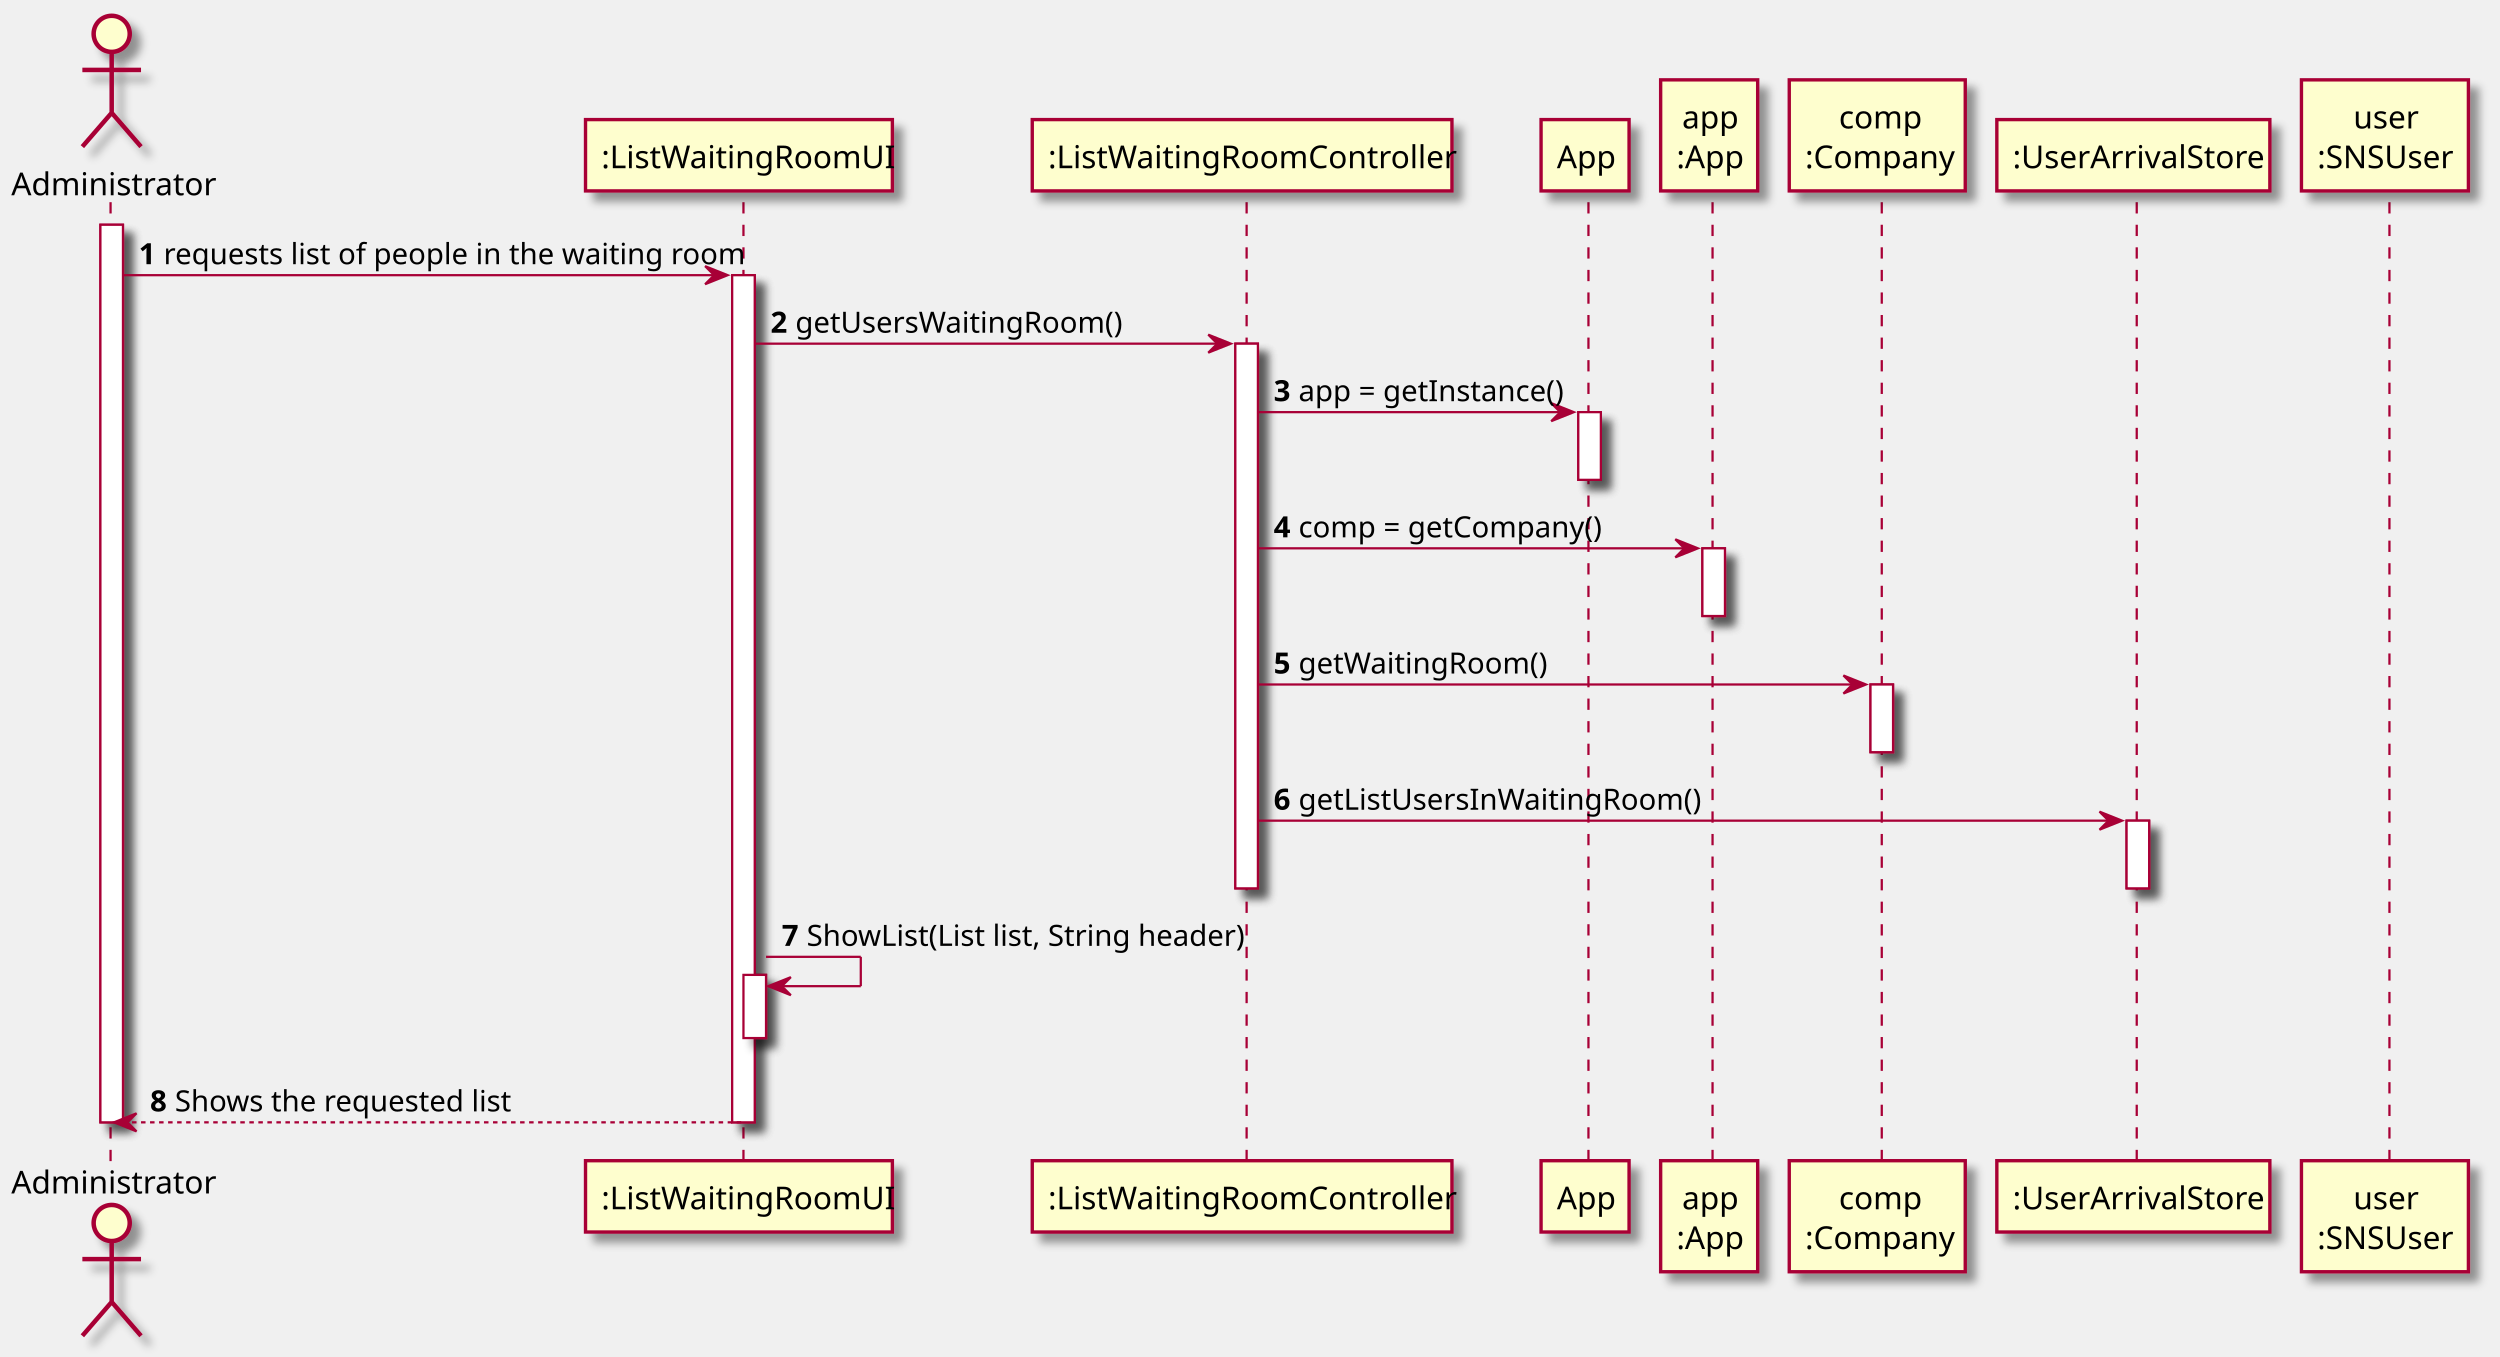
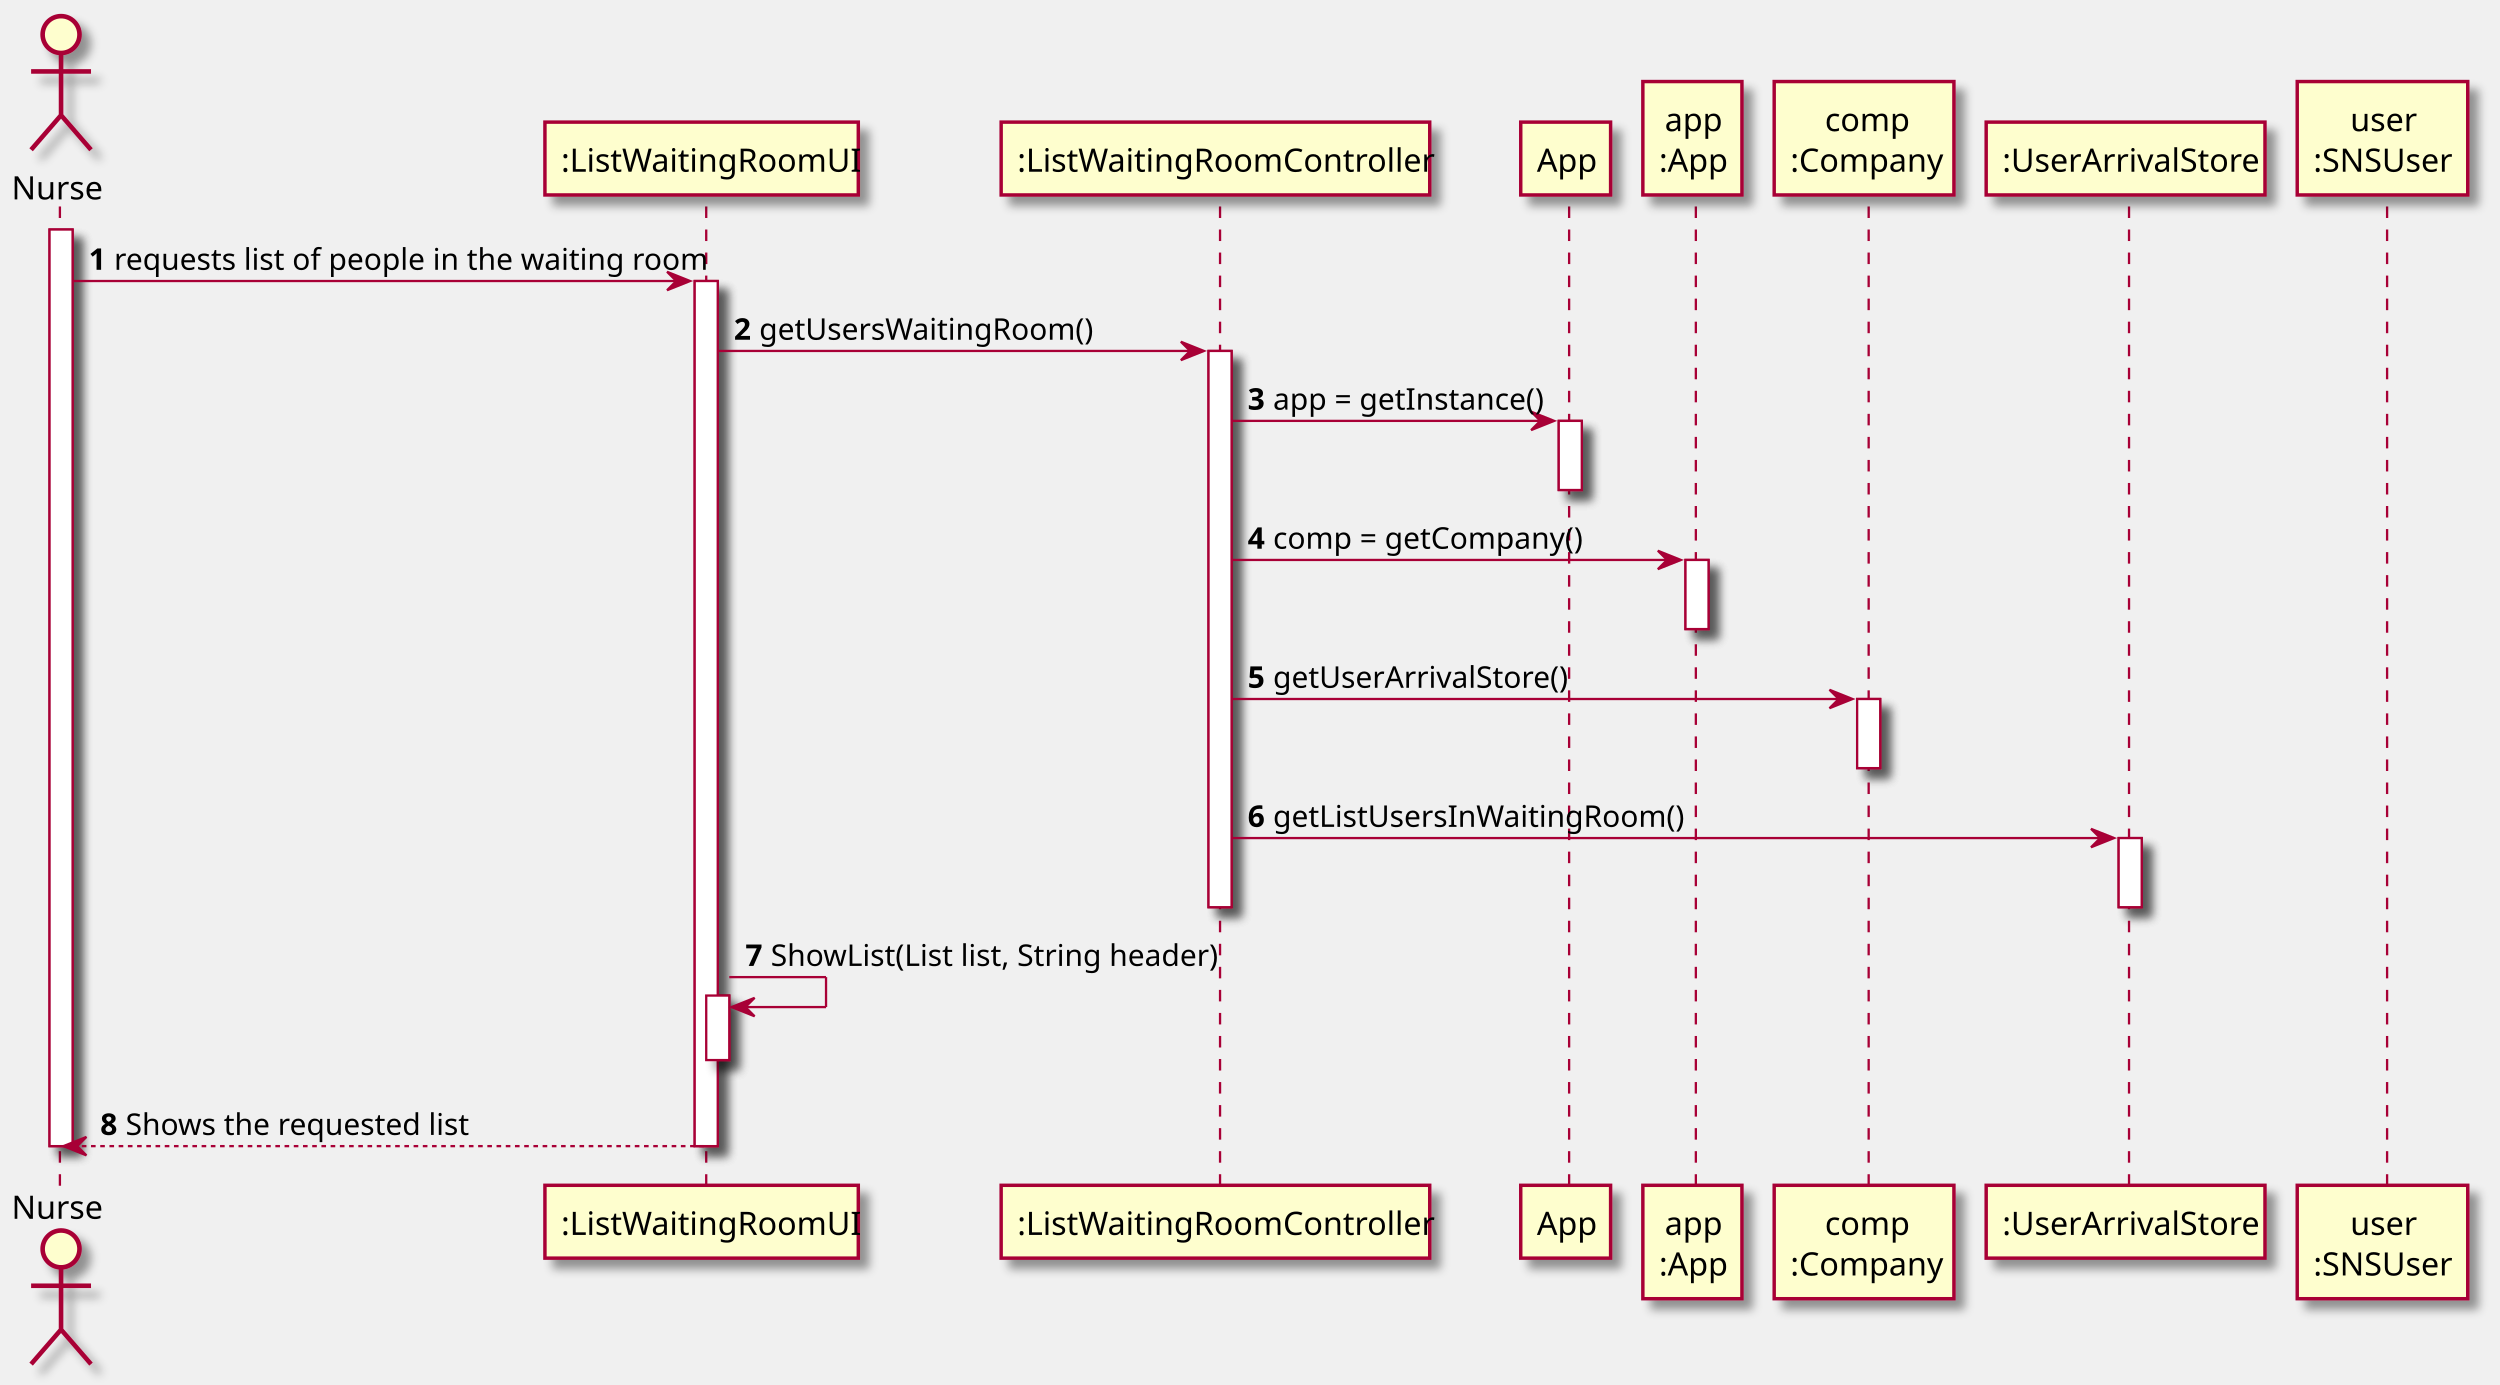
- <svg xmlns="http://www.w3.org/2000/svg" contentScriptType="application/ecmascript" contentStyleType="text/css" height="601px" preserveAspectRatio="none" style="width:1108px;height:601px;background:#FFFFFF;" version="1.1" viewBox="0 0 1108 601" width="1108px" zoomAndPan="magnify">
+ <svg xmlns="http://www.w3.org/2000/svg" contentScriptType="application/ecmascript" contentStyleType="text/css" height="601px" preserveAspectRatio="none" style="width:1085px;height:601px;background:#FFFFFF;" version="1.1" viewBox="0 0 1085 601" width="1085px" zoomAndPan="magnify">
  <defs>
-     <filter height="300%" id="f7r313c9c0s7q" width="300%" x="-1" y="-1">
+     <filter height="300%" id="f20fkj2mppmy2" width="300%" x="-1" y="-1">
      <feGaussianBlur result="blurOut" stdDeviation="2.0" />
      <feColorMatrix in="blurOut" result="blurOut2" type="matrix" values="0 0 0 0 0 0 0 0 0 0 0 0 0 0 0 0 0 0 .4 0" />
      <feOffset dx="4.0" dy="4.0" in="blurOut2" result="blurOut3" />
      <feBlend in="SourceGraphic" in2="blurOut3" mode="normal" />
    </filter>
  </defs>
  <g>
-     <rect fill="#FFFFFF" filter="url(#f7r313c9c0s7q)" height="397.812" style="stroke:#A80036;stroke-width:1.0;" width="10" x="44.5" y="99.609" />
-     <rect fill="#FFFFFF" filter="url(#f7r313c9c0s7q)" height="375.461" style="stroke:#A80036;stroke-width:1.0;" width="10" x="324.5" y="121.961" />
-     <rect fill="#FFFFFF" filter="url(#f7r313c9c0s7q)" height="28" style="stroke:#A80036;stroke-width:1.0;" width="10" x="329.5" y="432.07" />
-     <rect fill="#FFFFFF" filter="url(#f7r313c9c0s7q)" height="241.406" style="stroke:#A80036;stroke-width:1.0;" width="10" x="547.5" y="152.312" />
-     <rect fill="#FFFFFF" filter="url(#f7r313c9c0s7q)" height="30" style="stroke:#A80036;stroke-width:1.0;" width="10" x="699.5" y="182.664" />
-     <rect fill="#FFFFFF" filter="url(#f7r313c9c0s7q)" height="30" style="stroke:#A80036;stroke-width:1.0;" width="10" x="754.5" y="243.016" />
-     <rect fill="#FFFFFF" filter="url(#f7r313c9c0s7q)" height="30" style="stroke:#A80036;stroke-width:1.0;" width="10" x="829" y="303.367" />
-     <rect fill="#FFFFFF" filter="url(#f7r313c9c0s7q)" height="30" style="stroke:#A80036;stroke-width:1.0;" width="10" x="942.5" y="363.719" />
-     <line style="stroke:#A80036;stroke-width:1.0;stroke-dasharray:5.0,5.0;" x1="49" x2="49" y1="89.609" y2="515.422" />
-     <line style="stroke:#A80036;stroke-width:1.0;stroke-dasharray:5.0,5.0;" x1="329.5" x2="329.5" y1="89.609" y2="515.422" />
-     <line style="stroke:#A80036;stroke-width:1.0;stroke-dasharray:5.0,5.0;" x1="552.5" x2="552.5" y1="89.609" y2="515.422" />
-     <line style="stroke:#A80036;stroke-width:1.0;stroke-dasharray:5.0,5.0;" x1="704" x2="704" y1="89.609" y2="515.422" />
-     <line style="stroke:#A80036;stroke-width:1.0;stroke-dasharray:5.0,5.0;" x1="759" x2="759" y1="89.609" y2="515.422" />
-     <line style="stroke:#A80036;stroke-width:1.0;stroke-dasharray:5.0,5.0;" x1="834" x2="834" y1="89.609" y2="515.422" />
-     <line style="stroke:#A80036;stroke-width:1.0;stroke-dasharray:5.0,5.0;" x1="947" x2="947" y1="89.609" y2="515.422" />
-     <line style="stroke:#A80036;stroke-width:1.0;stroke-dasharray:5.0,5.0;" x1="1059" x2="1059" y1="89.609" y2="515.422" />
-     <text fill="#000000" font-family="sans-serif" font-size="14" lengthAdjust="spacing" textLength="83" x="5" y="86.533">Administrator</text>
-     <ellipse cx="49.5" cy="15" fill="#FEFECE" filter="url(#f7r313c9c0s7q)" rx="8" ry="8" style="stroke:#A80036;stroke-width:2.0;" />
-     <path d="M49.5,23 L49.5,50 M36.5,31 L62.5,31 M49.5,50 L36.5,65 M49.5,50 L62.5,65 " fill="none" filter="url(#f7r313c9c0s7q)" style="stroke:#A80036;stroke-width:2.0;" />
-     <text fill="#000000" font-family="sans-serif" font-size="14" lengthAdjust="spacing" textLength="83" x="5" y="528.955">Administrator</text>
-     <ellipse cx="49.5" cy="542.031" fill="#FEFECE" filter="url(#f7r313c9c0s7q)" rx="8" ry="8" style="stroke:#A80036;stroke-width:2.0;" />
-     <path d="M49.5,550.031 L49.5,577.031 M36.5,558.031 L62.5,558.031 M49.5,577.031 L36.5,592.031 M49.5,577.031 L62.5,592.031 " fill="none" filter="url(#f7r313c9c0s7q)" style="stroke:#A80036;stroke-width:2.0;" />
-     <rect fill="#FEFECE" filter="url(#f7r313c9c0s7q)" height="31.609" style="stroke:#A80036;stroke-width:1.5;" width="136" x="259.5" y="53" />
-     <text fill="#000000" font-family="sans-serif" font-size="14" lengthAdjust="spacing" textLength="122" x="266.5" y="74.533">:ListWaitingRoomUI</text>
-     <rect fill="#FEFECE" filter="url(#f7r313c9c0s7q)" height="31.609" style="stroke:#A80036;stroke-width:1.5;" width="136" x="259.5" y="514.422" />
-     <text fill="#000000" font-family="sans-serif" font-size="14" lengthAdjust="spacing" textLength="122" x="266.5" y="535.955">:ListWaitingRoomUI</text>
-     <rect fill="#FEFECE" filter="url(#f7r313c9c0s7q)" height="31.609" style="stroke:#A80036;stroke-width:1.5;" width="186" x="457.5" y="53" />
-     <text fill="#000000" font-family="sans-serif" font-size="14" lengthAdjust="spacing" textLength="172" x="464.5" y="74.533">:ListWaitingRoomController</text>
-     <rect fill="#FEFECE" filter="url(#f7r313c9c0s7q)" height="31.609" style="stroke:#A80036;stroke-width:1.5;" width="186" x="457.5" y="514.422" />
-     <text fill="#000000" font-family="sans-serif" font-size="14" lengthAdjust="spacing" textLength="172" x="464.5" y="535.955">:ListWaitingRoomController</text>
-     <rect fill="#FEFECE" filter="url(#f7r313c9c0s7q)" height="31.609" style="stroke:#A80036;stroke-width:1.5;" width="39" x="683" y="53" />
-     <text fill="#000000" font-family="sans-serif" font-size="14" lengthAdjust="spacing" textLength="25" x="690" y="74.533">App</text>
-     <rect fill="#FEFECE" filter="url(#f7r313c9c0s7q)" height="31.609" style="stroke:#A80036;stroke-width:1.5;" width="39" x="683" y="514.422" />
-     <text fill="#000000" font-family="sans-serif" font-size="14" lengthAdjust="spacing" textLength="25" x="690" y="535.955">App</text>
-     <rect fill="#FEFECE" filter="url(#f7r313c9c0s7q)" height="49.219" style="stroke:#A80036;stroke-width:1.5;" width="43" x="736" y="35.391" />
-     <text fill="#000000" font-family="sans-serif" font-size="14" lengthAdjust="spacing" textLength="24" x="745.5" y="56.924">app</text>
-     <text fill="#000000" font-family="sans-serif" font-size="14" lengthAdjust="spacing" textLength="29" x="743" y="74.533">:App</text>
-     <rect fill="#FEFECE" filter="url(#f7r313c9c0s7q)" height="49.219" style="stroke:#A80036;stroke-width:1.5;" width="43" x="736" y="514.422" />
-     <text fill="#000000" font-family="sans-serif" font-size="14" lengthAdjust="spacing" textLength="24" x="745.5" y="535.955">app</text>
-     <text fill="#000000" font-family="sans-serif" font-size="14" lengthAdjust="spacing" textLength="29" x="743" y="553.564">:App</text>
-     <rect fill="#FEFECE" filter="url(#f7r313c9c0s7q)" height="49.219" style="stroke:#A80036;stroke-width:1.5;" width="78" x="793" y="35.391" />
-     <text fill="#000000" font-family="sans-serif" font-size="14" lengthAdjust="spacing" textLength="34" x="815" y="56.924">comp</text>
-     <text fill="#000000" font-family="sans-serif" font-size="14" lengthAdjust="spacing" textLength="64" x="800" y="74.533">:Company</text>
-     <rect fill="#FEFECE" filter="url(#f7r313c9c0s7q)" height="49.219" style="stroke:#A80036;stroke-width:1.5;" width="78" x="793" y="514.422" />
-     <text fill="#000000" font-family="sans-serif" font-size="14" lengthAdjust="spacing" textLength="34" x="815" y="535.955">comp</text>
-     <text fill="#000000" font-family="sans-serif" font-size="14" lengthAdjust="spacing" textLength="64" x="800" y="553.564">:Company</text>
-     <rect fill="#FEFECE" filter="url(#f7r313c9c0s7q)" height="31.609" style="stroke:#A80036;stroke-width:1.5;" width="121" x="885" y="53" />
-     <text fill="#000000" font-family="sans-serif" font-size="14" lengthAdjust="spacing" textLength="107" x="892" y="74.533">:UserArrivalStore</text>
-     <rect fill="#FEFECE" filter="url(#f7r313c9c0s7q)" height="31.609" style="stroke:#A80036;stroke-width:1.5;" width="121" x="885" y="514.422" />
-     <text fill="#000000" font-family="sans-serif" font-size="14" lengthAdjust="spacing" textLength="107" x="892" y="535.955">:UserArrivalStore</text>
-     <rect fill="#FEFECE" filter="url(#f7r313c9c0s7q)" height="49.219" style="stroke:#A80036;stroke-width:1.5;" width="74" x="1020" y="35.391" />
-     <text fill="#000000" font-family="sans-serif" font-size="14" lengthAdjust="spacing" textLength="28" x="1043" y="56.924">user</text>
-     <text fill="#000000" font-family="sans-serif" font-size="14" lengthAdjust="spacing" textLength="60" x="1027" y="74.533">:SNSUser</text>
-     <rect fill="#FEFECE" filter="url(#f7r313c9c0s7q)" height="49.219" style="stroke:#A80036;stroke-width:1.5;" width="74" x="1020" y="514.422" />
-     <text fill="#000000" font-family="sans-serif" font-size="14" lengthAdjust="spacing" textLength="28" x="1043" y="535.955">user</text>
-     <text fill="#000000" font-family="sans-serif" font-size="14" lengthAdjust="spacing" textLength="60" x="1027" y="553.564">:SNSUser</text>
-     <rect fill="#FFFFFF" filter="url(#f7r313c9c0s7q)" height="397.812" style="stroke:#A80036;stroke-width:1.0;" width="10" x="44.5" y="99.609" />
-     <rect fill="#FFFFFF" filter="url(#f7r313c9c0s7q)" height="375.461" style="stroke:#A80036;stroke-width:1.0;" width="10" x="324.5" y="121.961" />
-     <rect fill="#FFFFFF" filter="url(#f7r313c9c0s7q)" height="28" style="stroke:#A80036;stroke-width:1.0;" width="10" x="329.5" y="432.07" />
-     <rect fill="#FFFFFF" filter="url(#f7r313c9c0s7q)" height="241.406" style="stroke:#A80036;stroke-width:1.0;" width="10" x="547.5" y="152.312" />
-     <rect fill="#FFFFFF" filter="url(#f7r313c9c0s7q)" height="30" style="stroke:#A80036;stroke-width:1.0;" width="10" x="699.5" y="182.664" />
-     <rect fill="#FFFFFF" filter="url(#f7r313c9c0s7q)" height="30" style="stroke:#A80036;stroke-width:1.0;" width="10" x="754.5" y="243.016" />
-     <rect fill="#FFFFFF" filter="url(#f7r313c9c0s7q)" height="30" style="stroke:#A80036;stroke-width:1.0;" width="10" x="829" y="303.367" />
-     <rect fill="#FFFFFF" filter="url(#f7r313c9c0s7q)" height="30" style="stroke:#A80036;stroke-width:1.0;" width="10" x="942.5" y="363.719" />
-     <polygon fill="#A80036" points="312.5,117.961,322.5,121.961,312.5,125.961,316.5,121.961" style="stroke:#A80036;stroke-width:1.0;" />
-     <line style="stroke:#A80036;stroke-width:1.0;" x1="54.5" x2="318.5" y1="121.961" y2="121.961" />
-     <text fill="#000000" font-family="sans-serif" font-size="13" font-weight="bold" lengthAdjust="spacing" textLength="7" x="61.5" y="117.105">1</text>
-     <text fill="#000000" font-family="sans-serif" font-size="13" lengthAdjust="spacing" textLength="240" x="72.5" y="117.105">requests list of people in the waiting room</text>
-     <polygon fill="#A80036" points="535.5,148.312,545.5,152.312,535.5,156.312,539.5,152.312" style="stroke:#A80036;stroke-width:1.0;" />
-     <line style="stroke:#A80036;stroke-width:1.0;" x1="334.5" x2="541.5" y1="152.312" y2="152.312" />
-     <text fill="#000000" font-family="sans-serif" font-size="13" font-weight="bold" lengthAdjust="spacing" textLength="7" x="341.5" y="147.456">2</text>
-     <text fill="#000000" font-family="sans-serif" font-size="13" lengthAdjust="spacing" textLength="138" x="352.5" y="147.456">getUsersWaitingRoom()</text>
-     <polygon fill="#A80036" points="687.5,178.664,697.5,182.664,687.5,186.664,691.5,182.664" style="stroke:#A80036;stroke-width:1.0;" />
-     <line style="stroke:#A80036;stroke-width:1.0;" x1="557.5" x2="693.5" y1="182.664" y2="182.664" />
-     <text fill="#000000" font-family="sans-serif" font-size="13" font-weight="bold" lengthAdjust="spacing" textLength="7" x="564.5" y="177.808">3</text>
-     <text fill="#000000" font-family="sans-serif" font-size="13" lengthAdjust="spacing" textLength="112" x="575.5" y="177.808">app = getInstance()</text>
-     <polygon fill="#A80036" points="742.5,239.016,752.5,243.016,742.5,247.016,746.5,243.016" style="stroke:#A80036;stroke-width:1.0;" />
-     <line style="stroke:#A80036;stroke-width:1.0;" x1="557.5" x2="748.5" y1="243.016" y2="243.016" />
-     <text fill="#000000" font-family="sans-serif" font-size="13" font-weight="bold" lengthAdjust="spacing" textLength="7" x="564.5" y="238.159">4</text>
-     <text fill="#000000" font-family="sans-serif" font-size="13" lengthAdjust="spacing" textLength="129" x="575.5" y="238.159">comp = getCompany()</text>
-     <polygon fill="#A80036" points="817,299.367,827,303.367,817,307.367,821,303.367" style="stroke:#A80036;stroke-width:1.0;" />
-     <line style="stroke:#A80036;stroke-width:1.0;" x1="557.5" x2="823" y1="303.367" y2="303.367" />
-     <text fill="#000000" font-family="sans-serif" font-size="13" font-weight="bold" lengthAdjust="spacing" textLength="7" x="564.5" y="298.511">5</text>
-     <text fill="#000000" font-family="sans-serif" font-size="13" lengthAdjust="spacing" textLength="104" x="575.5" y="298.511">getWaitingRoom()</text>
-     <polygon fill="#A80036" points="930.5,359.719,940.5,363.719,930.5,367.719,934.5,363.719" style="stroke:#A80036;stroke-width:1.0;" />
-     <line style="stroke:#A80036;stroke-width:1.0;" x1="557.5" x2="936.5" y1="363.719" y2="363.719" />
-     <text fill="#000000" font-family="sans-serif" font-size="13" font-weight="bold" lengthAdjust="spacing" textLength="7" x="564.5" y="358.862">6</text>
-     <text fill="#000000" font-family="sans-serif" font-size="13" lengthAdjust="spacing" textLength="169" x="575.5" y="358.862">getListUsersInWaitingRoom()</text>
-     <line style="stroke:#A80036;stroke-width:1.0;" x1="339.5" x2="381.5" y1="424.07" y2="424.07" />
-     <line style="stroke:#A80036;stroke-width:1.0;" x1="381.5" x2="381.5" y1="424.07" y2="437.07" />
-     <line style="stroke:#A80036;stroke-width:1.0;" x1="340.5" x2="381.5" y1="437.07" y2="437.07" />
-     <polygon fill="#A80036" points="350.5,433.07,340.5,437.07,350.5,441.07,346.5,437.07" style="stroke:#A80036;stroke-width:1.0;" />
-     <text fill="#000000" font-family="sans-serif" font-size="13" font-weight="bold" lengthAdjust="spacing" textLength="7" x="346.5" y="419.214">7</text>
-     <text fill="#000000" font-family="sans-serif" font-size="13" lengthAdjust="spacing" textLength="188" x="357.5" y="419.214">ShowList(List list, String header)</text>
-     <polygon fill="#A80036" points="60.5,493.422,50.5,497.422,60.5,501.422,56.5,497.422" style="stroke:#A80036;stroke-width:1.0;" />
-     <line style="stroke:#A80036;stroke-width:1.0;stroke-dasharray:2.0,2.0;" x1="54.5" x2="328.5" y1="497.422" y2="497.422" />
-     <text fill="#000000" font-family="sans-serif" font-size="13" font-weight="bold" lengthAdjust="spacing" textLength="7" x="66.5" y="492.565">8</text>
-     <text fill="#000000" font-family="sans-serif" font-size="13" lengthAdjust="spacing" textLength="143" x="77.5" y="492.565">Shows the requested list</text>
+     <rect fill="#FFFFFF" filter="url(#f20fkj2mppmy2)" height="397.812" style="stroke:#A80036;stroke-width:1.0;" width="10" x="21.5" y="99.609" />
+     <rect fill="#FFFFFF" filter="url(#f20fkj2mppmy2)" height="375.461" style="stroke:#A80036;stroke-width:1.0;" width="10" x="301.5" y="121.961" />
+     <rect fill="#FFFFFF" filter="url(#f20fkj2mppmy2)" height="28" style="stroke:#A80036;stroke-width:1.0;" width="10" x="306.5" y="432.07" />
+     <rect fill="#FFFFFF" filter="url(#f20fkj2mppmy2)" height="241.406" style="stroke:#A80036;stroke-width:1.0;" width="10" x="524.5" y="152.312" />
+     <rect fill="#FFFFFF" filter="url(#f20fkj2mppmy2)" height="30" style="stroke:#A80036;stroke-width:1.0;" width="10" x="676.5" y="182.664" />
+     <rect fill="#FFFFFF" filter="url(#f20fkj2mppmy2)" height="30" style="stroke:#A80036;stroke-width:1.0;" width="10" x="731.5" y="243.016" />
+     <rect fill="#FFFFFF" filter="url(#f20fkj2mppmy2)" height="30" style="stroke:#A80036;stroke-width:1.0;" width="10" x="806" y="303.367" />
+     <rect fill="#FFFFFF" filter="url(#f20fkj2mppmy2)" height="30" style="stroke:#A80036;stroke-width:1.0;" width="10" x="919.5" y="363.719" />
+     <line style="stroke:#A80036;stroke-width:1.0;stroke-dasharray:5.0,5.0;" x1="26" x2="26" y1="89.609" y2="515.422" />
+     <line style="stroke:#A80036;stroke-width:1.0;stroke-dasharray:5.0,5.0;" x1="306.5" x2="306.5" y1="89.609" y2="515.422" />
+     <line style="stroke:#A80036;stroke-width:1.0;stroke-dasharray:5.0,5.0;" x1="529.5" x2="529.5" y1="89.609" y2="515.422" />
+     <line style="stroke:#A80036;stroke-width:1.0;stroke-dasharray:5.0,5.0;" x1="681" x2="681" y1="89.609" y2="515.422" />
+     <line style="stroke:#A80036;stroke-width:1.0;stroke-dasharray:5.0,5.0;" x1="736" x2="736" y1="89.609" y2="515.422" />
+     <line style="stroke:#A80036;stroke-width:1.0;stroke-dasharray:5.0,5.0;" x1="811" x2="811" y1="89.609" y2="515.422" />
+     <line style="stroke:#A80036;stroke-width:1.0;stroke-dasharray:5.0,5.0;" x1="924" x2="924" y1="89.609" y2="515.422" />
+     <line style="stroke:#A80036;stroke-width:1.0;stroke-dasharray:5.0,5.0;" x1="1036" x2="1036" y1="89.609" y2="515.422" />
+     <text fill="#000000" font-family="sans-serif" font-size="14" lengthAdjust="spacing" textLength="37" x="5" y="86.533">Nurse</text>
+     <ellipse cx="26.5" cy="15" fill="#FEFECE" filter="url(#f20fkj2mppmy2)" rx="8" ry="8" style="stroke:#A80036;stroke-width:2.0;" />
+     <path d="M26.5,23 L26.5,50 M13.5,31 L39.5,31 M26.5,50 L13.5,65 M26.5,50 L39.5,65 " fill="none" filter="url(#f20fkj2mppmy2)" style="stroke:#A80036;stroke-width:2.0;" />
+     <text fill="#000000" font-family="sans-serif" font-size="14" lengthAdjust="spacing" textLength="37" x="5" y="528.955">Nurse</text>
+     <ellipse cx="26.5" cy="542.031" fill="#FEFECE" filter="url(#f20fkj2mppmy2)" rx="8" ry="8" style="stroke:#A80036;stroke-width:2.0;" />
+     <path d="M26.5,550.031 L26.5,577.031 M13.5,558.031 L39.5,558.031 M26.5,577.031 L13.5,592.031 M26.5,577.031 L39.5,592.031 " fill="none" filter="url(#f20fkj2mppmy2)" style="stroke:#A80036;stroke-width:2.0;" />
+     <rect fill="#FEFECE" filter="url(#f20fkj2mppmy2)" height="31.609" style="stroke:#A80036;stroke-width:1.5;" width="136" x="236.5" y="53" />
+     <text fill="#000000" font-family="sans-serif" font-size="14" lengthAdjust="spacing" textLength="122" x="243.5" y="74.533">:ListWaitingRoomUI</text>
+     <rect fill="#FEFECE" filter="url(#f20fkj2mppmy2)" height="31.609" style="stroke:#A80036;stroke-width:1.5;" width="136" x="236.5" y="514.422" />
+     <text fill="#000000" font-family="sans-serif" font-size="14" lengthAdjust="spacing" textLength="122" x="243.5" y="535.955">:ListWaitingRoomUI</text>
+     <rect fill="#FEFECE" filter="url(#f20fkj2mppmy2)" height="31.609" style="stroke:#A80036;stroke-width:1.5;" width="186" x="434.5" y="53" />
+     <text fill="#000000" font-family="sans-serif" font-size="14" lengthAdjust="spacing" textLength="172" x="441.5" y="74.533">:ListWaitingRoomController</text>
+     <rect fill="#FEFECE" filter="url(#f20fkj2mppmy2)" height="31.609" style="stroke:#A80036;stroke-width:1.5;" width="186" x="434.5" y="514.422" />
+     <text fill="#000000" font-family="sans-serif" font-size="14" lengthAdjust="spacing" textLength="172" x="441.5" y="535.955">:ListWaitingRoomController</text>
+     <rect fill="#FEFECE" filter="url(#f20fkj2mppmy2)" height="31.609" style="stroke:#A80036;stroke-width:1.5;" width="39" x="660" y="53" />
+     <text fill="#000000" font-family="sans-serif" font-size="14" lengthAdjust="spacing" textLength="25" x="667" y="74.533">App</text>
+     <rect fill="#FEFECE" filter="url(#f20fkj2mppmy2)" height="31.609" style="stroke:#A80036;stroke-width:1.5;" width="39" x="660" y="514.422" />
+     <text fill="#000000" font-family="sans-serif" font-size="14" lengthAdjust="spacing" textLength="25" x="667" y="535.955">App</text>
+     <rect fill="#FEFECE" filter="url(#f20fkj2mppmy2)" height="49.219" style="stroke:#A80036;stroke-width:1.5;" width="43" x="713" y="35.391" />
+     <text fill="#000000" font-family="sans-serif" font-size="14" lengthAdjust="spacing" textLength="24" x="722.5" y="56.924">app</text>
+     <text fill="#000000" font-family="sans-serif" font-size="14" lengthAdjust="spacing" textLength="29" x="720" y="74.533">:App</text>
+     <rect fill="#FEFECE" filter="url(#f20fkj2mppmy2)" height="49.219" style="stroke:#A80036;stroke-width:1.5;" width="43" x="713" y="514.422" />
+     <text fill="#000000" font-family="sans-serif" font-size="14" lengthAdjust="spacing" textLength="24" x="722.5" y="535.955">app</text>
+     <text fill="#000000" font-family="sans-serif" font-size="14" lengthAdjust="spacing" textLength="29" x="720" y="553.564">:App</text>
+     <rect fill="#FEFECE" filter="url(#f20fkj2mppmy2)" height="49.219" style="stroke:#A80036;stroke-width:1.5;" width="78" x="770" y="35.391" />
+     <text fill="#000000" font-family="sans-serif" font-size="14" lengthAdjust="spacing" textLength="34" x="792" y="56.924">comp</text>
+     <text fill="#000000" font-family="sans-serif" font-size="14" lengthAdjust="spacing" textLength="64" x="777" y="74.533">:Company</text>
+     <rect fill="#FEFECE" filter="url(#f20fkj2mppmy2)" height="49.219" style="stroke:#A80036;stroke-width:1.5;" width="78" x="770" y="514.422" />
+     <text fill="#000000" font-family="sans-serif" font-size="14" lengthAdjust="spacing" textLength="34" x="792" y="535.955">comp</text>
+     <text fill="#000000" font-family="sans-serif" font-size="14" lengthAdjust="spacing" textLength="64" x="777" y="553.564">:Company</text>
+     <rect fill="#FEFECE" filter="url(#f20fkj2mppmy2)" height="31.609" style="stroke:#A80036;stroke-width:1.5;" width="121" x="862" y="53" />
+     <text fill="#000000" font-family="sans-serif" font-size="14" lengthAdjust="spacing" textLength="107" x="869" y="74.533">:UserArrivalStore</text>
+     <rect fill="#FEFECE" filter="url(#f20fkj2mppmy2)" height="31.609" style="stroke:#A80036;stroke-width:1.5;" width="121" x="862" y="514.422" />
+     <text fill="#000000" font-family="sans-serif" font-size="14" lengthAdjust="spacing" textLength="107" x="869" y="535.955">:UserArrivalStore</text>
+     <rect fill="#FEFECE" filter="url(#f20fkj2mppmy2)" height="49.219" style="stroke:#A80036;stroke-width:1.5;" width="74" x="997" y="35.391" />
+     <text fill="#000000" font-family="sans-serif" font-size="14" lengthAdjust="spacing" textLength="28" x="1020" y="56.924">user</text>
+     <text fill="#000000" font-family="sans-serif" font-size="14" lengthAdjust="spacing" textLength="60" x="1004" y="74.533">:SNSUser</text>
+     <rect fill="#FEFECE" filter="url(#f20fkj2mppmy2)" height="49.219" style="stroke:#A80036;stroke-width:1.5;" width="74" x="997" y="514.422" />
+     <text fill="#000000" font-family="sans-serif" font-size="14" lengthAdjust="spacing" textLength="28" x="1020" y="535.955">user</text>
+     <text fill="#000000" font-family="sans-serif" font-size="14" lengthAdjust="spacing" textLength="60" x="1004" y="553.564">:SNSUser</text>
+     <rect fill="#FFFFFF" filter="url(#f20fkj2mppmy2)" height="397.812" style="stroke:#A80036;stroke-width:1.0;" width="10" x="21.5" y="99.609" />
+     <rect fill="#FFFFFF" filter="url(#f20fkj2mppmy2)" height="375.461" style="stroke:#A80036;stroke-width:1.0;" width="10" x="301.5" y="121.961" />
+     <rect fill="#FFFFFF" filter="url(#f20fkj2mppmy2)" height="28" style="stroke:#A80036;stroke-width:1.0;" width="10" x="306.5" y="432.07" />
+     <rect fill="#FFFFFF" filter="url(#f20fkj2mppmy2)" height="241.406" style="stroke:#A80036;stroke-width:1.0;" width="10" x="524.5" y="152.312" />
+     <rect fill="#FFFFFF" filter="url(#f20fkj2mppmy2)" height="30" style="stroke:#A80036;stroke-width:1.0;" width="10" x="676.5" y="182.664" />
+     <rect fill="#FFFFFF" filter="url(#f20fkj2mppmy2)" height="30" style="stroke:#A80036;stroke-width:1.0;" width="10" x="731.5" y="243.016" />
+     <rect fill="#FFFFFF" filter="url(#f20fkj2mppmy2)" height="30" style="stroke:#A80036;stroke-width:1.0;" width="10" x="806" y="303.367" />
+     <rect fill="#FFFFFF" filter="url(#f20fkj2mppmy2)" height="30" style="stroke:#A80036;stroke-width:1.0;" width="10" x="919.5" y="363.719" />
+     <polygon fill="#A80036" points="289.5,117.961,299.5,121.961,289.5,125.961,293.5,121.961" style="stroke:#A80036;stroke-width:1.0;" />
+     <line style="stroke:#A80036;stroke-width:1.0;" x1="31.5" x2="295.5" y1="121.961" y2="121.961" />
+     <text fill="#000000" font-family="sans-serif" font-size="13" font-weight="bold" lengthAdjust="spacing" textLength="7" x="38.5" y="117.105">1</text>
+     <text fill="#000000" font-family="sans-serif" font-size="13" lengthAdjust="spacing" textLength="240" x="49.5" y="117.105">requests list of people in the waiting room</text>
+     <polygon fill="#A80036" points="512.5,148.312,522.5,152.312,512.5,156.312,516.5,152.312" style="stroke:#A80036;stroke-width:1.0;" />
+     <line style="stroke:#A80036;stroke-width:1.0;" x1="311.5" x2="518.5" y1="152.312" y2="152.312" />
+     <text fill="#000000" font-family="sans-serif" font-size="13" font-weight="bold" lengthAdjust="spacing" textLength="7" x="318.5" y="147.456">2</text>
+     <text fill="#000000" font-family="sans-serif" font-size="13" lengthAdjust="spacing" textLength="138" x="329.5" y="147.456">getUsersWaitingRoom()</text>
+     <polygon fill="#A80036" points="664.5,178.664,674.5,182.664,664.5,186.664,668.5,182.664" style="stroke:#A80036;stroke-width:1.0;" />
+     <line style="stroke:#A80036;stroke-width:1.0;" x1="534.5" x2="670.5" y1="182.664" y2="182.664" />
+     <text fill="#000000" font-family="sans-serif" font-size="13" font-weight="bold" lengthAdjust="spacing" textLength="7" x="541.5" y="177.808">3</text>
+     <text fill="#000000" font-family="sans-serif" font-size="13" lengthAdjust="spacing" textLength="112" x="552.5" y="177.808">app = getInstance()</text>
+     <polygon fill="#A80036" points="719.5,239.016,729.5,243.016,719.5,247.016,723.5,243.016" style="stroke:#A80036;stroke-width:1.0;" />
+     <line style="stroke:#A80036;stroke-width:1.0;" x1="534.5" x2="725.5" y1="243.016" y2="243.016" />
+     <text fill="#000000" font-family="sans-serif" font-size="13" font-weight="bold" lengthAdjust="spacing" textLength="7" x="541.5" y="238.159">4</text>
+     <text fill="#000000" font-family="sans-serif" font-size="13" lengthAdjust="spacing" textLength="129" x="552.5" y="238.159">comp = getCompany()</text>
+     <polygon fill="#A80036" points="794,299.367,804,303.367,794,307.367,798,303.367" style="stroke:#A80036;stroke-width:1.0;" />
+     <line style="stroke:#A80036;stroke-width:1.0;" x1="534.5" x2="800" y1="303.367" y2="303.367" />
+     <text fill="#000000" font-family="sans-serif" font-size="13" font-weight="bold" lengthAdjust="spacing" textLength="7" x="541.5" y="298.511">5</text>
+     <text fill="#000000" font-family="sans-serif" font-size="13" lengthAdjust="spacing" textLength="119" x="552.5" y="298.511">getUserArrivalStore()</text>
+     <polygon fill="#A80036" points="907.5,359.719,917.5,363.719,907.5,367.719,911.5,363.719" style="stroke:#A80036;stroke-width:1.0;" />
+     <line style="stroke:#A80036;stroke-width:1.0;" x1="534.5" x2="913.5" y1="363.719" y2="363.719" />
+     <text fill="#000000" font-family="sans-serif" font-size="13" font-weight="bold" lengthAdjust="spacing" textLength="7" x="541.5" y="358.862">6</text>
+     <text fill="#000000" font-family="sans-serif" font-size="13" lengthAdjust="spacing" textLength="169" x="552.5" y="358.862">getListUsersInWaitingRoom()</text>
+     <line style="stroke:#A80036;stroke-width:1.0;" x1="316.5" x2="358.5" y1="424.07" y2="424.07" />
+     <line style="stroke:#A80036;stroke-width:1.0;" x1="358.5" x2="358.5" y1="424.07" y2="437.07" />
+     <line style="stroke:#A80036;stroke-width:1.0;" x1="317.5" x2="358.5" y1="437.07" y2="437.07" />
+     <polygon fill="#A80036" points="327.5,433.07,317.5,437.07,327.5,441.07,323.5,437.07" style="stroke:#A80036;stroke-width:1.0;" />
+     <text fill="#000000" font-family="sans-serif" font-size="13" font-weight="bold" lengthAdjust="spacing" textLength="7" x="323.5" y="419.214">7</text>
+     <text fill="#000000" font-family="sans-serif" font-size="13" lengthAdjust="spacing" textLength="188" x="334.5" y="419.214">ShowList(List list, String header)</text>
+     <polygon fill="#A80036" points="37.5,493.422,27.5,497.422,37.5,501.422,33.5,497.422" style="stroke:#A80036;stroke-width:1.0;" />
+     <line style="stroke:#A80036;stroke-width:1.0;stroke-dasharray:2.0,2.0;" x1="31.5" x2="305.5" y1="497.422" y2="497.422" />
+     <text fill="#000000" font-family="sans-serif" font-size="13" font-weight="bold" lengthAdjust="spacing" textLength="7" x="43.5" y="492.565">8</text>
+     <text fill="#000000" font-family="sans-serif" font-size="13" lengthAdjust="spacing" textLength="143" x="54.5" y="492.565">Shows the requested list</text>
  </g>
</svg>
